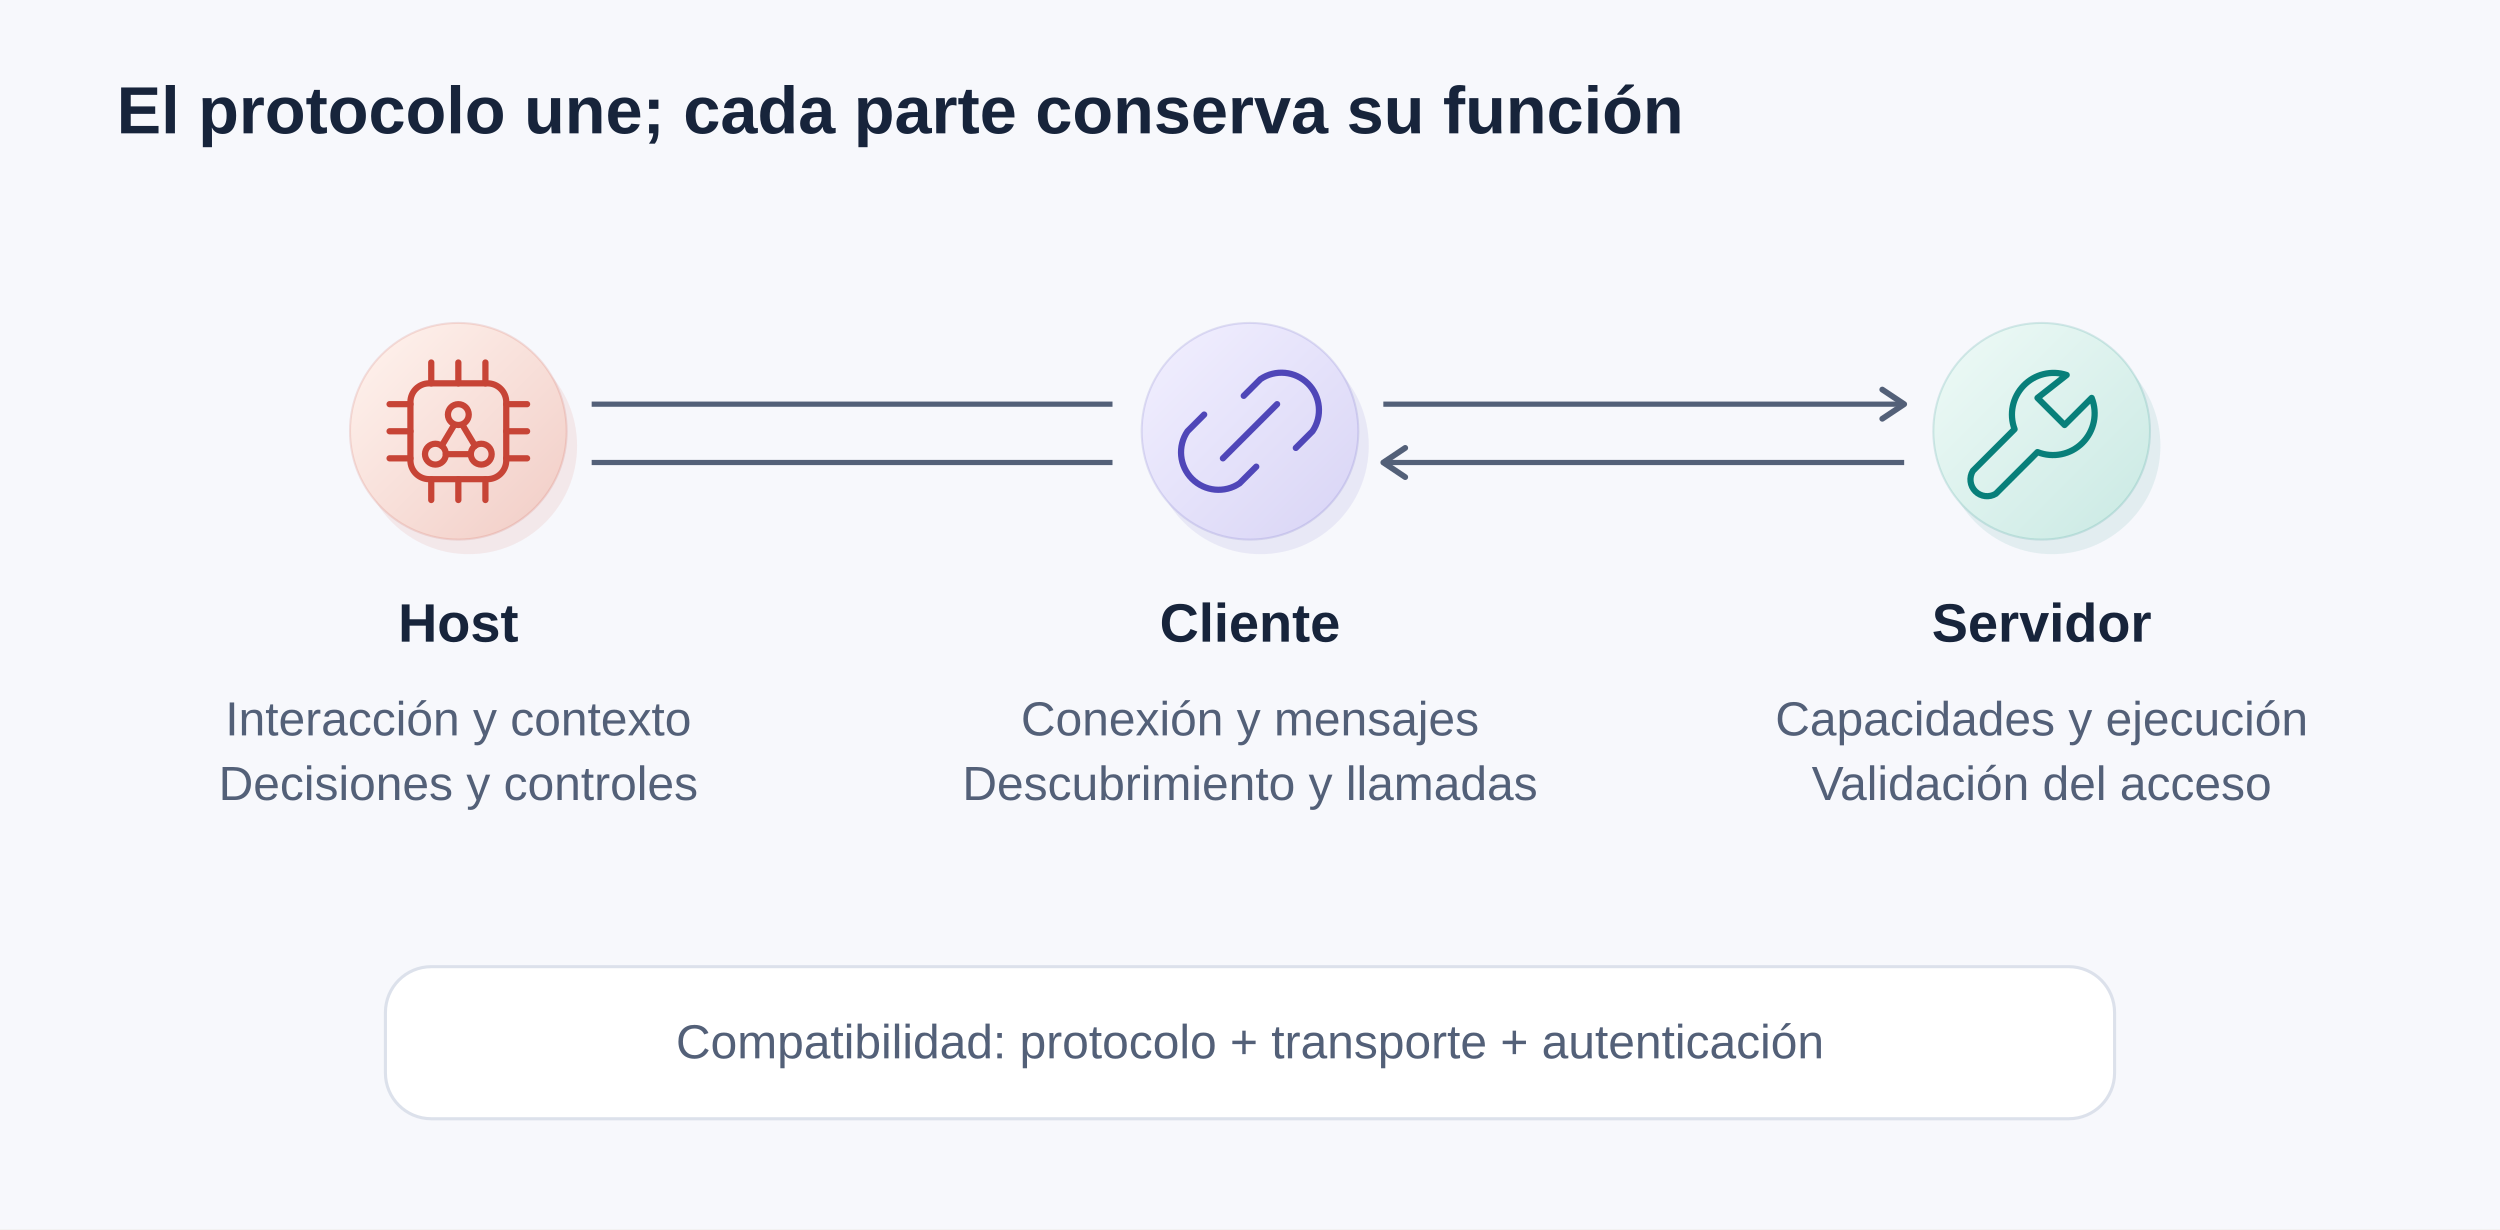
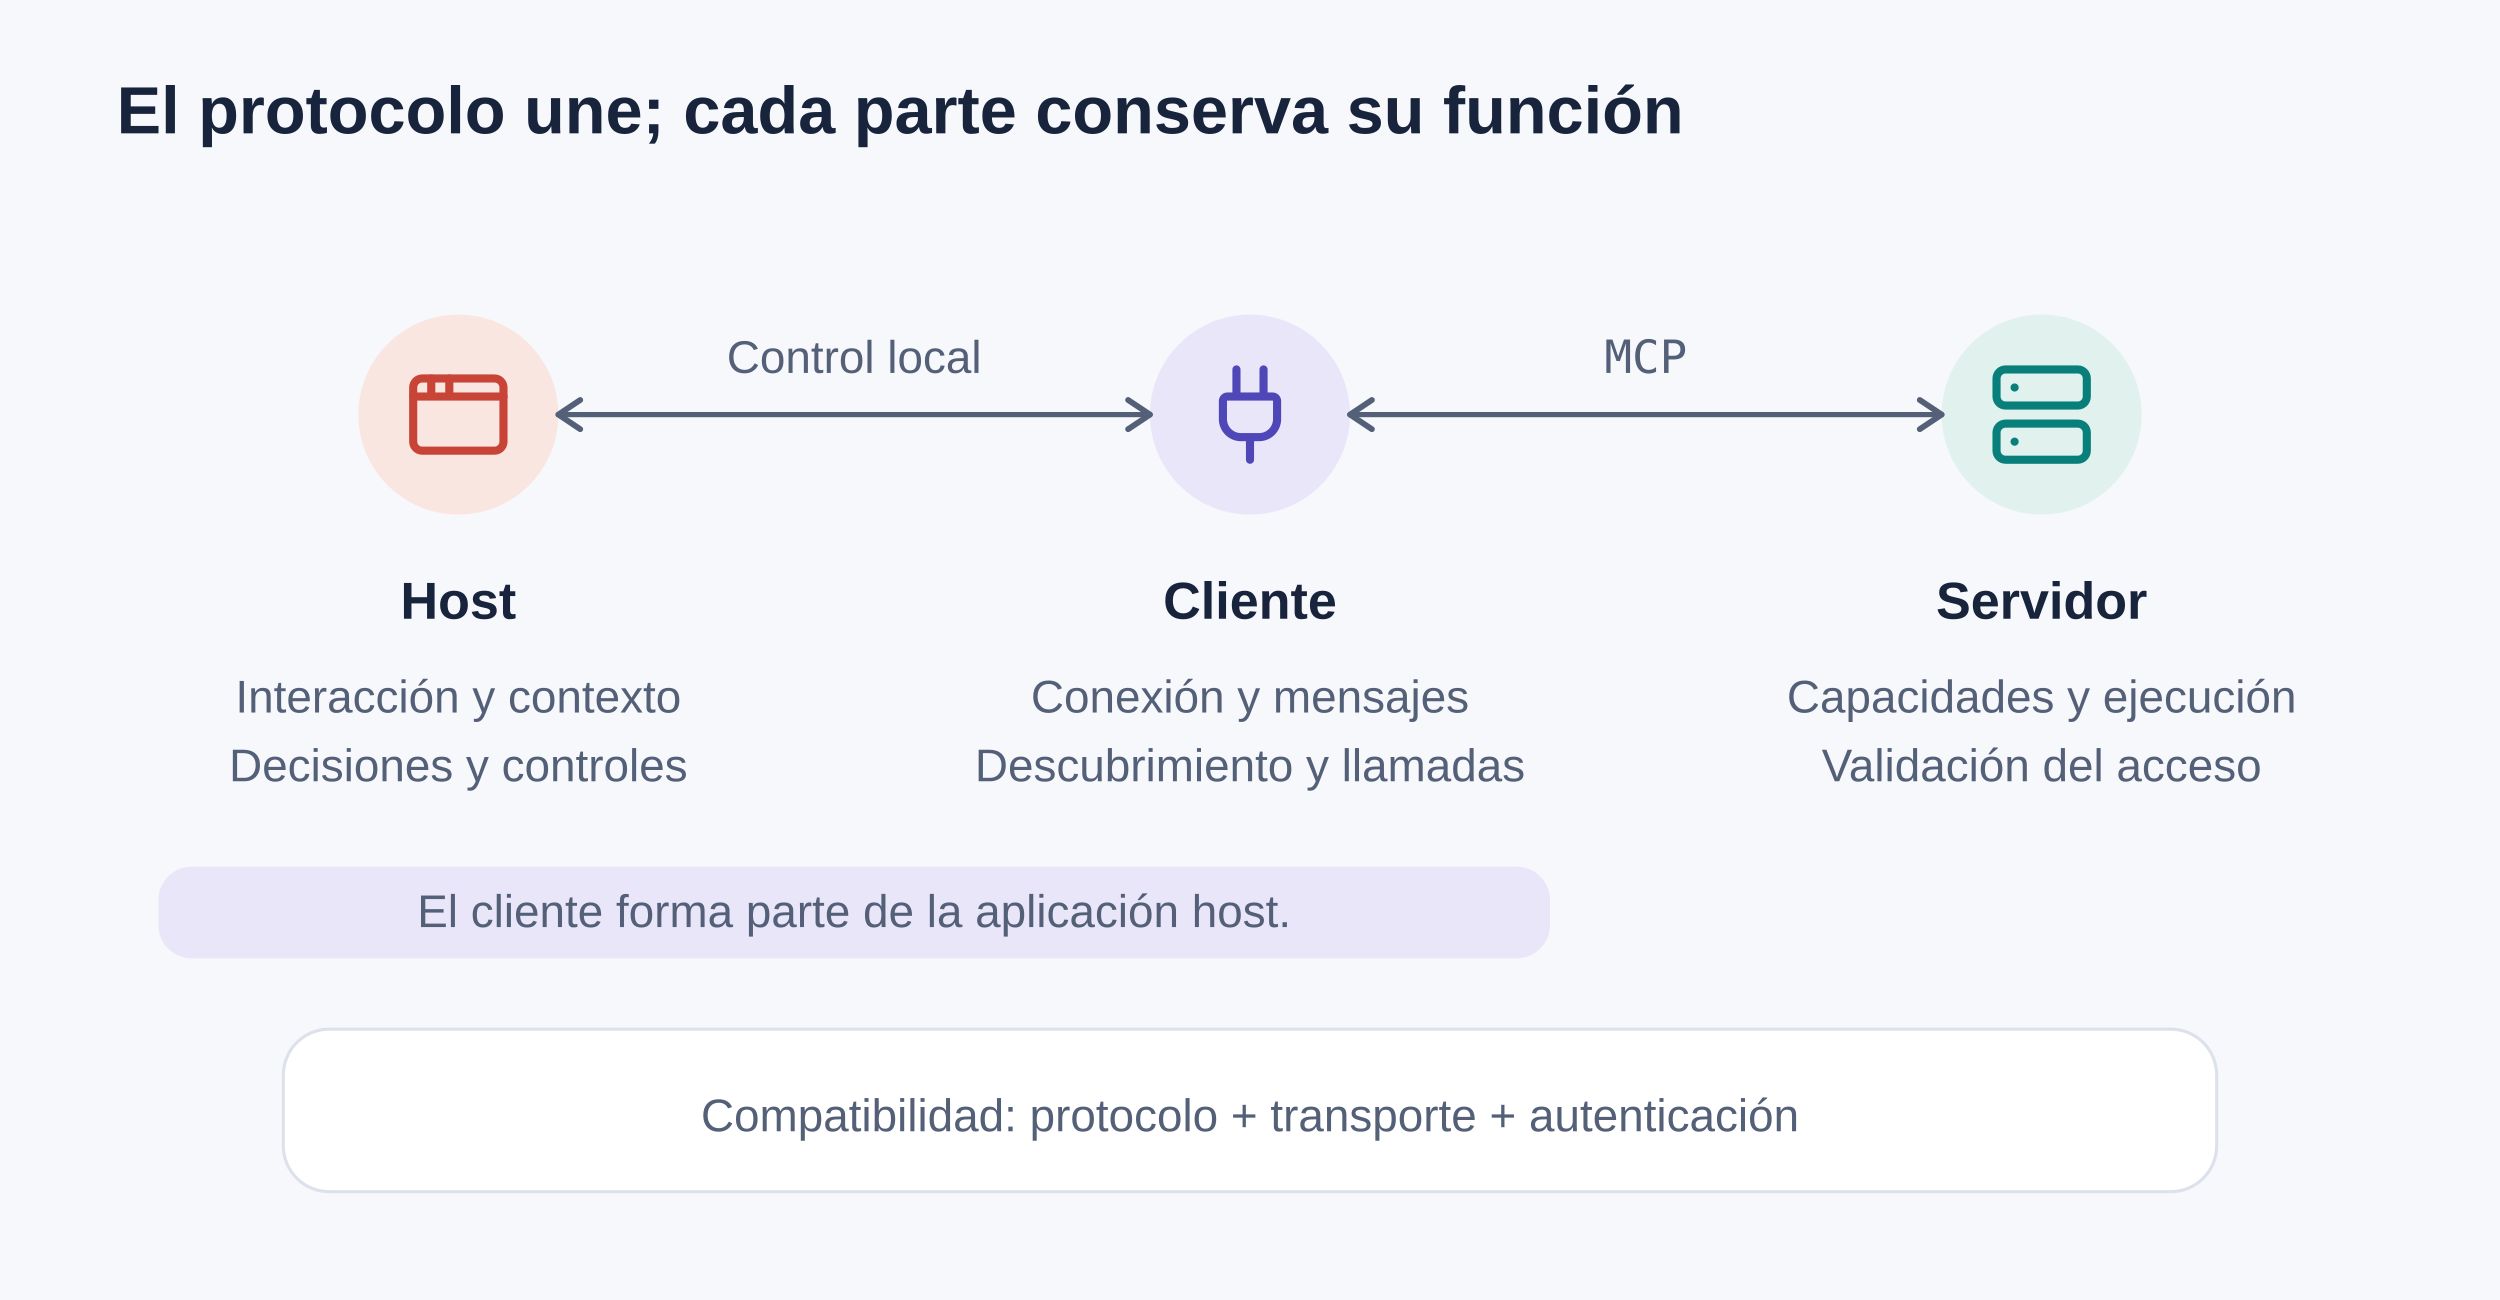
- <svg xmlns="http://www.w3.org/2000/svg" viewBox="0 0 1200 590" role="img" aria-labelledby="title description">
+ <svg xmlns="http://www.w3.org/2000/svg" viewBox="0 0 1200 624" role="img" aria-labelledby="title description">
  <defs>
-     <linearGradient id="coral" x2="1" y2="1">
-       <stop stop-color="#fff4ef" />
-       <stop offset="1" stop-color="#f1ccc5" />
-     </linearGradient>
-     <linearGradient id="indigo" x2="1" y2="1">
-       <stop stop-color="#f2f0ff" />
-       <stop offset="1" stop-color="#d8d4f5" />
-     </linearGradient>
-     <linearGradient id="teal" x2="1" y2="1">
-       <stop stop-color="#effaf7" />
-       <stop offset="1" stop-color="#c9e9e3" />
-     </linearGradient>
-     <marker id="arrow" viewBox="0 0 10 10" refX="8" refY="5" markerWidth="7" markerHeight="7" orient="auto">
+     <symbol id="app-window" viewBox="0 0 24 24" fill="none" stroke="currentColor" stroke-width="1.8" stroke-linecap="round" stroke-linejoin="round">
+       <rect x="2" y="4" width="20" height="16" rx="2" />
+       <path d="M10 4v4M2 8h20M6 4v4" />
+     </symbol>
+     <symbol id="plug" viewBox="0 0 24 24" fill="none" stroke="currentColor" stroke-width="1.8" stroke-linecap="round" stroke-linejoin="round">
+       <path d="M12 22v-5M15 8V2M17 8a1 1 0 0 1 1 1v4a4 4 0 0 1-4 4h-4a4 4 0 0 1-4-4V9a1 1 0 0 1 1-1zM9 8V2" />
+     </symbol>
+     <symbol id="server" viewBox="0 0 24 24" fill="none" stroke="currentColor" stroke-width="1.8" stroke-linecap="round" stroke-linejoin="round">
+       <rect width="20" height="8" x="2" y="2" rx="2" />
+       <rect width="20" height="8" x="2" y="14" rx="2" />
+       <path d="M6 6h.01M6 18h.01" />
+     </symbol>
+     <marker id="arrow" viewBox="0 0 10 10" refX="8" refY="5" markerWidth="7" markerHeight="7" orient="auto-start-reverse">
      <path d="m2 1 6 4-6 4" fill="none" stroke="#536078" stroke-width="1.6" stroke-linecap="round" stroke-linejoin="round" />
    </marker>
-     <style>text{font-family:'Segoe UI',Arial,sans-serif;fill:#17243b}.title{font-size:32px;font-weight:700}.label{font-size:26px;font-weight:700}.body{font-size:23px;fill:#536078}.small{font-size:21px;fill:#536078}.mono{font-family:Consolas,monospace;font-size:22px}.line{fill:none;stroke:#536078;stroke-width:2.5;marker-end:url(#arrow)}.icon{fill:none;stroke-width:3;stroke-linecap:round;stroke-linejoin:round}.card{fill:#fff;stroke:#dce1eb;stroke-width:1.5}</style>
+     <style>
+       text{font-family:'Segoe UI',Arial,sans-serif;fill:#17243b}
+       .title{font-size:32px;font-weight:700}.label{font-size:25px;font-weight:700}
+       .body{font-size:22px;fill:#536078}.mono{font-family:Consolas,monospace;font-size:22px;fill:#536078}
+       .card{fill:#fff;stroke:#dce1eb;stroke-width:1.5}
+       .connector{fill:none;stroke:#536078;stroke-width:2.5;stroke-linecap:round;stroke-linejoin:round;marker-end:url(#arrow)}
+       .bidirectional{marker-start:url(#arrow)}.divider{stroke:#dce1eb;stroke-width:1.5}
+     </style>
  </defs>
-   <rect width="1200" height="590" fill="#f7f8fc" />
-   <text x="56" y="64" class="title">El protocolo une; cada parte conserva su función</text>
-   <circle cx="225" cy="214" r="52" fill="#c74436" opacity=".09" />
-   <circle cx="220" cy="207" r="52" fill="url(#coral)" stroke="#c74436" stroke-opacity=".15" />
-   <g transform="translate(220 207)" class="icon" stroke="#c74436">
-     <rect x="-23" y="-23" width="46" height="46" rx="9" />
-     <path d="M-13-23v-10M0-23v-10M13-23v-10M-13 23v10M0 23v10M13 23v10M-23-13h-10M-23 0h-10M-23 13h-10M23-13h10M23 0h10M23 13h10" />
-     <circle cx="0" cy="-8" r="5" />
-     <circle cx="-11" cy="11" r="5" />
-     <circle cx="11" cy="11" r="5" />
-     <path d="m-2-3-6 10M2-3l6 10M-6 11H6" />
+   <rect width="1200" height="624" fill="#f7f8fc" />
+   <text x="56" y="64" class="title" text-anchor="start">El protocolo une; cada parte conserva su función</text>
+   <g class="icon-badge" data-icon="app-window">
+     <circle cx="220" cy="199" r="48" fill="#fae6e1" />
+     <use href="#app-window" x="194" y="173" width="52" height="52" color="#c74436" />
  </g>
-   <circle cx="605" cy="214" r="52" fill="#4f46b8" opacity=".09" />
-   <circle cx="600" cy="207" r="52" fill="url(#indigo)" stroke="#4f46b8" stroke-opacity=".15" />
-   <g transform="translate(600 207)" class="icon" stroke="#4f46b8">
-     <path d="m-3-17 8-8a18 18 0 0 1 25 25l-8 8M3 17l-8 8A18 18 0 0 1-30 0l8-8M-13 13 13-13" />
+   <g class="icon-badge" data-icon="plug">
+     <circle cx="600" cy="199" r="48" fill="#e9e6fa" />
+     <use href="#plug" x="574" y="173" width="52" height="52" color="#4f46b8" />
  </g>
-   <circle cx="985" cy="214" r="52" fill="#087f7a" opacity=".09" />
-   <circle cx="980" cy="207" r="52" fill="url(#teal)" stroke="#087f7a" stroke-opacity=".15" />
-   <g transform="translate(980 207)" class="icon" stroke="#087f7a">
-     <path d="M12-27a20 20 0 0 0-25 26l-20 20a8 8 0 0 0 11 11L-2 10A20 20 0 0 0 24-16L11-3-2-16Z" />
+   <g class="icon-badge" data-icon="server">
+     <circle cx="980" cy="199" r="48" fill="#e1f2ee" />
+     <use href="#server" x="954" y="173" width="52" height="52" color="#087f7a" />
  </g>
-   <path d="M284 194H534M664 194H914" class="line" />
-   <path d="M534 222H284M914 222H664" class="line" />
-   <text x="220" y="308" class="label" text-anchor="middle">Host</text>
-   <text x="600" y="308" class="label" text-anchor="middle">Cliente</text>
-   <text x="980" y="308" class="label" text-anchor="middle">Servidor</text>
-   <text x="220" y="353" class="body" text-anchor="middle">Interacción y contexto</text>
-   <text x="220" y="384" class="body" text-anchor="middle">Decisiones y controles</text>
-   <text x="600" y="353" class="body" text-anchor="middle">Conexión y mensajes</text>
-   <text x="600" y="384" class="body" text-anchor="middle">Descubrimiento y llamadas</text>
-   <text x="980" y="353" class="body" text-anchor="middle">Capacidades y ejecución</text>
-   <text x="980" y="384" class="body" text-anchor="middle">Validación del acceso</text>
-   <rect x="185" y="464" width="830" height="73" rx="22" class="card" />
-   <text x="600" y="508" class="body" text-anchor="middle">Compatibilidad: protocolo + transporte + autenticación</text>
+   <path d="M268 199H552" class="connector bidirectional" />
+   <text x="410" y="179" class="body" text-anchor="middle">Control local</text>
+   <path d="M648 199H932" class="connector bidirectional" />
+   <text x="790" y="179" class="mono" text-anchor="middle">MCP</text>
+   <text x="220" y="297" class="label" text-anchor="middle">Host</text>
+   <text x="600" y="297" class="label" text-anchor="middle">Cliente</text>
+   <text x="980" y="297" class="label" text-anchor="middle">Servidor</text>
+   <text x="220" y="342" class="body" text-anchor="middle">Interacción y contexto</text>
+   <text x="220" y="375" class="body" text-anchor="middle">Decisiones y controles</text>
+   <text x="600" y="342" class="body" text-anchor="middle">Conexión y mensajes</text>
+   <text x="600" y="375" class="body" text-anchor="middle">Descubrimiento y llamadas</text>
+   <text x="980" y="342" class="body" text-anchor="middle">Capacidades y ejecución</text>
+   <text x="980" y="375" class="body" text-anchor="middle">Validación del acceso</text>
+   <rect x="76" y="416" width="668" height="44" rx="16" fill="#e9e6fa" />
+   <text x="410" y="445" class="body" text-anchor="middle">El cliente forma parte de la aplicación host.</text>
+   <rect x="136" y="494" width="928" height="78" rx="22" class="card" />
+   <text x="600" y="543" class="body" text-anchor="middle">Compatibilidad: protocolo + transporte + autenticación</text>
</svg>
